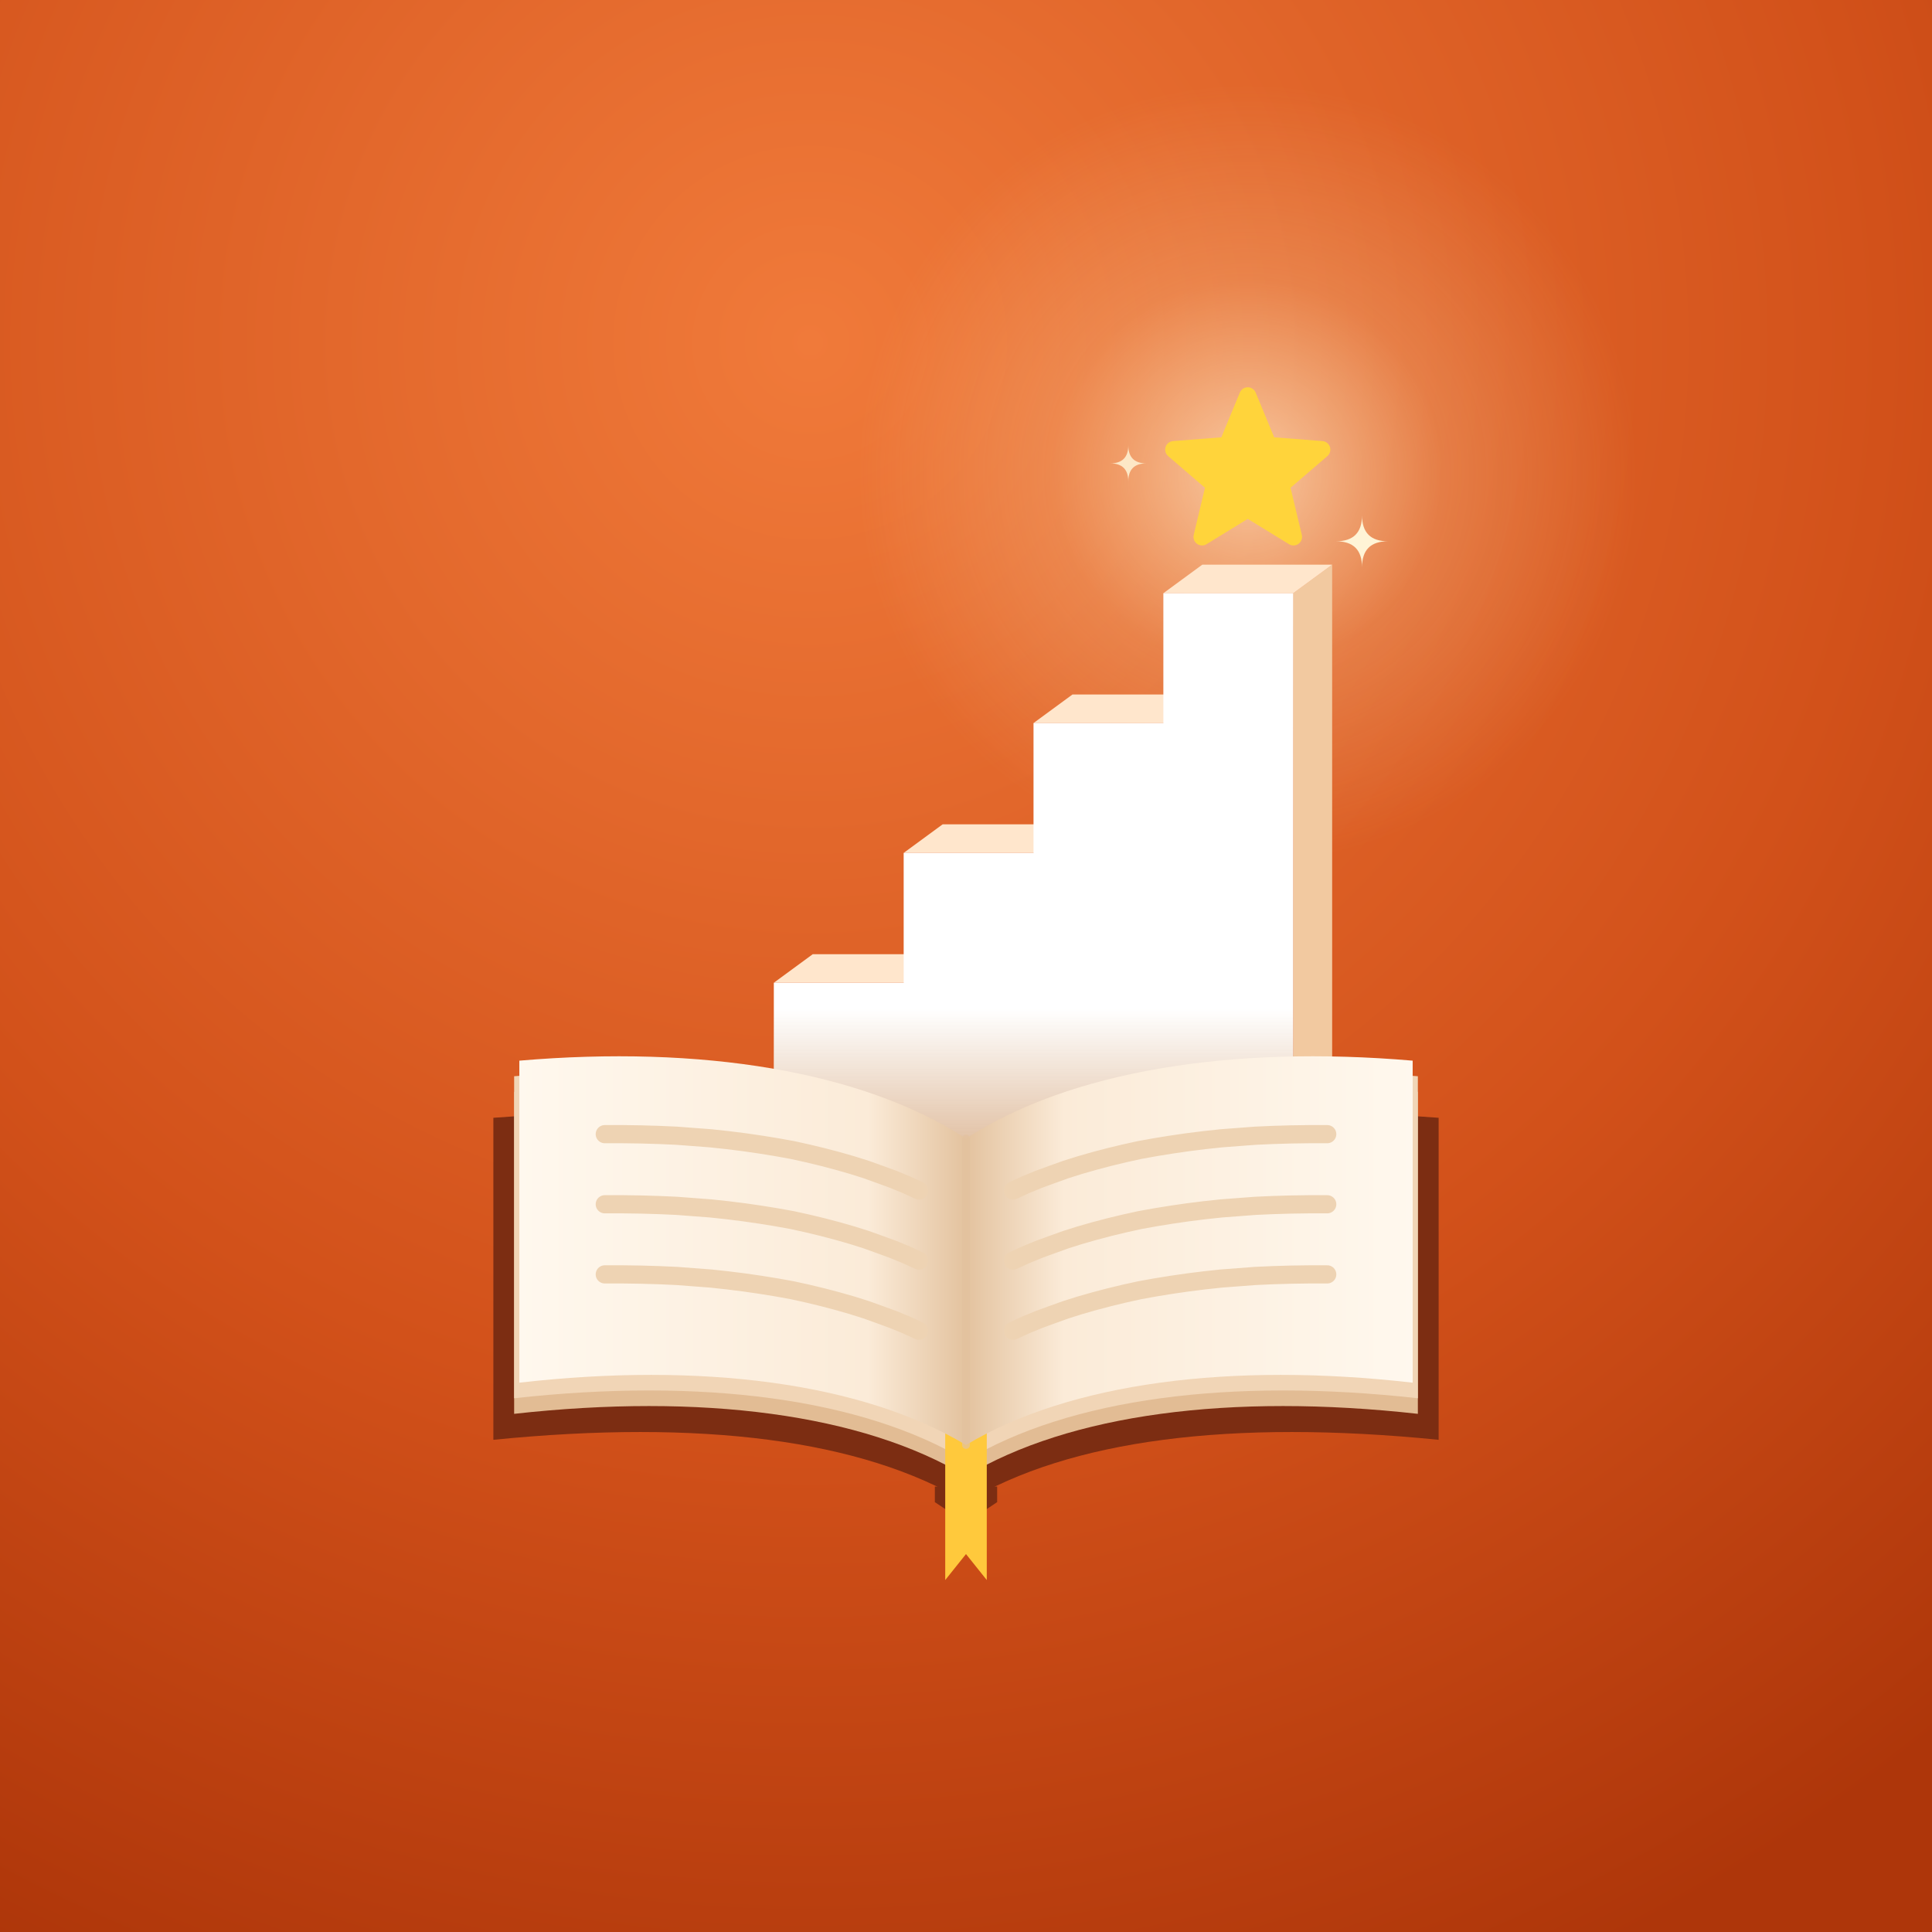
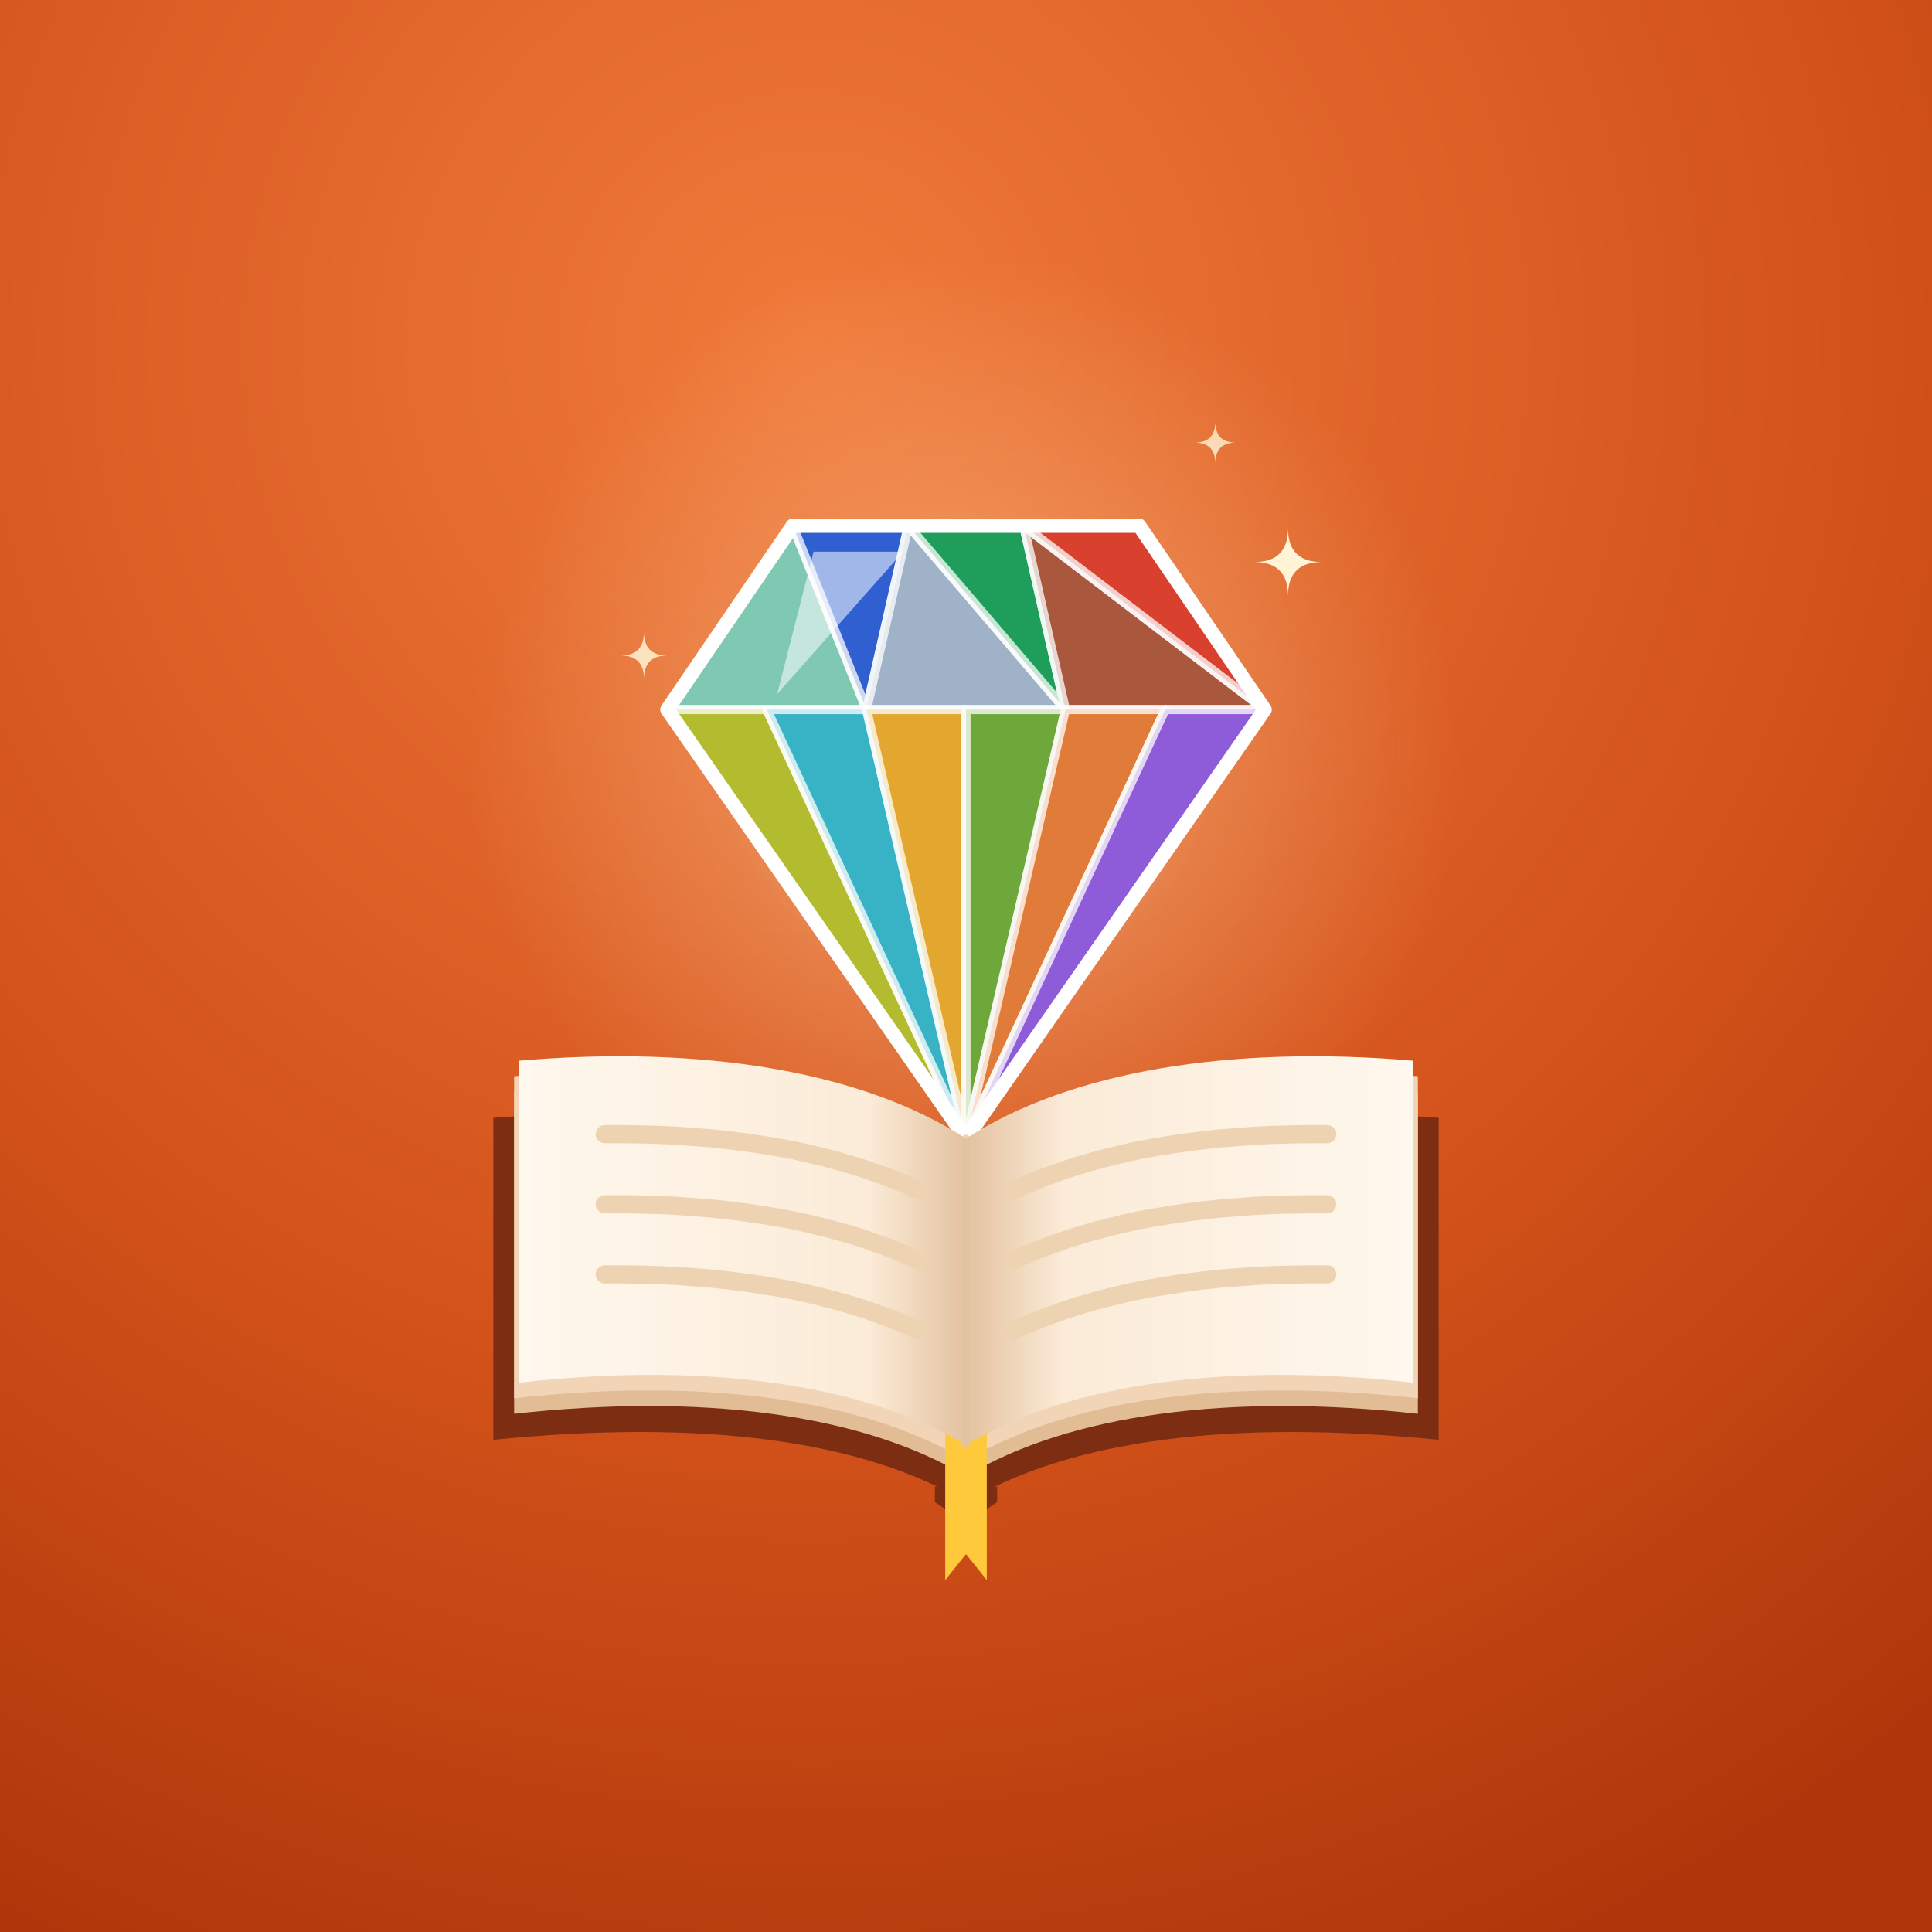
<svg xmlns="http://www.w3.org/2000/svg" viewBox="0 0 512 512">
  <defs>
-     <linearGradient id="stsh" gradientUnits="userSpaceOnUse" x1="0" y1="268" x2="0" y2="320">
-       <stop offset="0" stop-color="#C98E5A" stop-opacity="0" />
-       <stop offset="1" stop-color="#C98E5A" stop-opacity=".55" />
-     </linearGradient>
+     <clipPath id="r">
+       <rect width="512" height="512" rx="112" />
+     </clipPath>
    <radialGradient id="bg" cx="42%" cy="18%" r="92%">
      <stop offset="0" stop-color="#F07A3A" />
      <stop offset=".6" stop-color="#D2511A" />
      <stop offset="1" stop-color="#AE360A" />
    </radialGradient>
    <radialGradient id="halo">
      <stop offset="0" stop-color="#FFE9C9" stop-opacity=".75" />
      <stop offset=".5" stop-color="#FFE0B5" stop-opacity=".22" />
      <stop offset="1" stop-color="#FFE0B5" stop-opacity="0" />
    </radialGradient>
    <linearGradient id="pgL" x1="0" x2="1">
      <stop offset="0" stop-color="#FFF8EE" />
      <stop offset=".78" stop-color="#FBEBD8" />
      <stop offset="1" stop-color="#E3C29E" />
    </linearGradient>
    <linearGradient id="pgR" x1="1" x2="0">
      <stop offset="0" stop-color="#FFF8EE" />
      <stop offset=".78" stop-color="#FBEBD8" />
      <stop offset="1" stop-color="#E3C29E" />
    </linearGradient>
  </defs>
-   <rect width="512" height="512" fill="url(#bg)" />
-   <g transform="translate(256 256) scale(.74) translate(-256 -256)">
-     <g transform="translate(256 262) scale(.93) translate(-256 -258)">
-       <circle cx="364.5" cy="62" r="150" fill="url(#halo)" />
-       <path d="M382 108 L397 97 V327 L382 338Z" fill="#F2C9A0" />
-       <path d="M182 258 H232 L247 247 H197Z" fill="#FFE6CC" />
-       <path d="M232 208 H282 L297 197 H247Z" fill="#FFE6CC" />
-       <path d="M282 158 H332 L347 147 H297Z" fill="#FFE6CC" />
-       <path d="M332 108 H382 L397 97 H347Z" fill="#FFE6CC" />
-       <path d="M182 338 V258 H232 V208 H282 V158 H332 V108 H382 V338Z" fill="#FFFFFF" />
-       <path d="M182 338 V258 H232 V208 H282 V158 H332 V108 H382 V338Z" fill="url(#stsh)" />
-       <path d="M256 458 C216 434 154 426 74 434 L74 310 C154 304 216 314 256 340 Z" fill="#7C2D12" />
-       <path d="M256 458 C296 434 358 426 438 434 L438 310 C358 304 296 314 256 340 Z" fill="#7C2D12" />
-       <path d="M244 452 H268 V458 L256 466 L244 458Z" fill="#7C2D12" />
-       <path d="M256 448 C216 424 154 416 82 424 L82 300 C154 294 216 304 256 330 Z" fill="#E2BC94" />
-       <path d="M256 448 C296 424 358 416 430 424 L430 300 C358 294 296 304 256 330 Z" fill="#E2BC94" />
-       <path d="M256 442 C216 418 154 410 82 418 L82 294 C154 288 216 298 256 324 Z" fill="#F1D5B6" />
-       <path d="M256 442 C296 418 358 410 430 418 L430 294 C358 288 296 298 256 324 Z" fill="#F1D5B6" />
-       <path d="M248 430 H264 V488 L256 478 L248 488Z" fill="#FFC93C" />
-       <path d="M256 436 C216 412 154 404 84 412 L84 288 C154 282 216 292 256 318 Z" fill="url(#pgL)" />
-       <path d="M256 436 C296 412 358 404 428 412 L428 288 C358 282 296 292 256 318 Z" fill="url(#pgR)" />
-       <path d="M237.9,338.0 L233.1,335.8 L228.0,333.7 L222.8,331.8 L217.5,329.9 L212.1,328.2 L206.5,326.6 L200.8,325.1 L195.0,323.7 L189.1,322.4 L183.0,321.3 L176.8,320.3 L170.6,319.4 L164.2,318.6 L157.7,317.9 L151.1,317.4 L144.5,316.9 L137.7,316.6 L130.9,316.4 L123.9,316.3 L116.9,316.3" fill="none" stroke="#EED3B3" stroke-width="7" stroke-linecap="round" stroke-linejoin="round" />
-       <path d="M237.9,365.0 L233.1,362.8 L228.0,360.7 L222.8,358.8 L217.5,356.9 L212.1,355.2 L206.5,353.6 L200.8,352.1 L195.0,350.7 L189.1,349.4 L183.0,348.3 L176.8,347.3 L170.6,346.4 L164.2,345.6 L157.7,344.9 L151.1,344.4 L144.5,343.9 L137.7,343.6 L130.9,343.4 L123.9,343.3 L116.9,343.3" fill="none" stroke="#EED3B3" stroke-width="7" stroke-linecap="round" stroke-linejoin="round" />
-       <path d="M237.9,392.0 L233.1,389.8 L228.0,387.7 L222.8,385.8 L217.5,383.9 L212.1,382.2 L206.5,380.6 L200.8,379.1 L195.0,377.7 L189.1,376.4 L183.0,375.3 L176.8,374.3 L170.6,373.4 L164.2,372.6 L157.7,371.9 L151.1,371.4 L144.5,370.9 L137.7,370.6 L130.9,370.4 L123.9,370.3 L116.9,370.3" fill="none" stroke="#EED3B3" stroke-width="7" stroke-linecap="round" stroke-linejoin="round" />
-       <path d="M274.1,338.0 L278.9,335.8 L284.0,333.7 L289.2,331.8 L294.5,329.9 L299.9,328.2 L305.5,326.6 L311.2,325.1 L317.0,323.7 L322.9,322.4 L329.0,321.3 L335.2,320.3 L341.4,319.4 L347.8,318.6 L354.3,317.9 L360.9,317.4 L367.5,316.9 L374.3,316.6 L381.1,316.4 L388.1,316.3 L395.1,316.3" fill="none" stroke="#EED3B3" stroke-width="7" stroke-linecap="round" stroke-linejoin="round" />
-       <path d="M274.1,365.0 L278.9,362.8 L284.0,360.7 L289.2,358.8 L294.5,356.9 L299.9,355.2 L305.5,353.6 L311.2,352.1 L317.0,350.7 L322.9,349.4 L329.0,348.3 L335.2,347.3 L341.4,346.4 L347.8,345.6 L354.3,344.9 L360.9,344.4 L367.5,343.9 L374.3,343.6 L381.1,343.4 L388.1,343.3 L395.1,343.3" fill="none" stroke="#EED3B3" stroke-width="7" stroke-linecap="round" stroke-linejoin="round" />
-       <path d="M274.1,392.0 L278.9,389.8 L284.0,387.7 L289.2,385.8 L294.5,383.9 L299.9,382.2 L305.5,380.6 L311.2,379.1 L317.0,377.7 L322.9,376.4 L329.0,375.3 L335.2,374.3 L341.4,373.4 L347.8,372.6 L354.3,371.9 L360.9,371.4 L367.5,370.9 L374.3,370.6 L381.1,370.4 L388.1,370.3 L395.1,370.3" fill="none" stroke="#EED3B3" stroke-width="7" stroke-linecap="round" stroke-linejoin="round" />
-       <path d="M256 318 V436" stroke="#E3C29E" stroke-width="3" stroke-linecap="round" opacity=".7" />
-       <path d="M364.5,32.0 L372.4,51.1 L393.0,52.7 L377.3,66.2 L382.1,86.3 L364.5,75.5 L346.9,86.3 L351.7,66.2 L336.0,52.7 L356.6,51.1Z" fill="#FFD43B" stroke="#FFD43B" stroke-width="6.6" stroke-linejoin="round" />
-       <path d="M408.5 78.0 Q408.5 88.0 418.5 88.0 Q408.5 88.0 408.5 98.0 Q408.5 88.0 398.5 88.0 Q408.5 88.0 408.5 78.0Z" fill="#FFF4D6" opacity="1" />
-       <path d="M318.5 51.0 Q318.5 58.0 325.5 58.0 Q318.5 58.0 318.5 65.0 Q318.5 58.0 311.5 58.0 Q318.5 58.0 318.5 51.0Z" fill="#FFF4D6" opacity="0.85" />
+   <g>
+     <rect width="512" height="512" fill="url(#bg)" />
+     <g transform="translate(256 256) scale(.74) translate(-256 -256)">
+       <g transform="translate(256 262) scale(.93) translate(-256 -258)">
+         <circle cx="256" cy="170" r="190" fill="url(#halo)" />
+         <polygon points="141.0,152.8 189.3,82.0 217.7,152.8" fill="#7FC8B2" stroke="#FFFFFF" stroke-width="3.5" stroke-linejoin="round" stroke-opacity=".75" />
+         <polygon points="189.3,82.0 233.8,82.0 217.7,152.8" fill="#2F5FD0" stroke="#FFFFFF" stroke-width="3.5" stroke-linejoin="round" stroke-opacity=".75" />
+         <polygon points="217.7,152.8 233.8,82.0 294.3,152.8" fill="#9FB2C8" stroke="#FFFFFF" stroke-width="3.5" stroke-linejoin="round" stroke-opacity=".75" />
+         <polygon points="233.8,82.0 278.2,82.0 294.3,152.8" fill="#1E9E5A" stroke="#FFFFFF" stroke-width="3.5" stroke-linejoin="round" stroke-opacity=".75" />
+         <polygon points="294.3,152.8 278.2,82.0 371.0,152.8" fill="#A9583E" stroke="#FFFFFF" stroke-width="3.5" stroke-linejoin="round" stroke-opacity=".75" />
+         <polygon points="278.2,82.0 322.7,82.0 371.0,152.8" fill="#D9412E" stroke="#FFFFFF" stroke-width="3.5" stroke-linejoin="round" stroke-opacity=".75" />
+         <polygon points="141.0,152.8 179.3,152.8 256.0,318.0" fill="#B3BC2E" stroke="#FFFFFF" stroke-width="3.5" stroke-linejoin="round" stroke-opacity=".75" />
+         <polygon points="179.3,152.8 217.7,152.8 256.0,318.0" fill="#38B3C6" stroke="#FFFFFF" stroke-width="3.5" stroke-linejoin="round" stroke-opacity=".75" />
+         <polygon points="217.7,152.8 256.0,152.8 256.0,318.0" fill="#E3A72F" stroke="#FFFFFF" stroke-width="3.5" stroke-linejoin="round" stroke-opacity=".75" />
+         <polygon points="256.0,152.8 294.3,152.8 256.0,318.0" fill="#6FA83A" stroke="#FFFFFF" stroke-width="3.5" stroke-linejoin="round" stroke-opacity=".75" />
+         <polygon points="294.3,152.8 332.7,152.8 256.0,318.0" fill="#E07B39" stroke="#FFFFFF" stroke-width="3.5" stroke-linejoin="round" stroke-opacity=".75" />
+         <polygon points="332.7,152.8 371.0,152.8 256.0,318.0" fill="#8E5BD9" stroke="#FFFFFF" stroke-width="3.5" stroke-linejoin="round" stroke-opacity=".75" />
+         <polygon points="141.0,152.8 189.3,82.0 322.7,82.0 371.0,152.8 256.0,318.0" fill="none" stroke="#FFFFFF" stroke-width="5.5" stroke-linejoin="round" />
+         <path d="M197.3 92.0 L231.8 92.0 L183.3 146.8Z" fill="#FFFFFF" opacity=".55" />
+         <path d="M380 83 Q380 96 393 96 Q380 96 380 109 Q380 96 367 96 Q380 96 380 83Z" fill="#FFF4D6" opacity="1" />
+         <path d="M132 123 Q132 132 141 132 Q132 132 132 141 Q132 132 123 132 Q132 132 132 123Z" fill="#FFF4D6" opacity="0.85" />
+         <path d="M352 42 Q352 50 360 50 Q352 50 352 58 Q352 50 344 50 Q352 50 352 42Z" fill="#FFF4D6" opacity="0.8" />
+         <path d="M256 458 C216 434 154 426 74 434 L74 310 C154 304 216 314 256 340 Z" fill="#7C2D12" />
+         <path d="M256 458 C296 434 358 426 438 434 L438 310 C358 304 296 314 256 340 Z" fill="#7C2D12" />
+         <path d="M244 452 H268 V458 L256 466 L244 458Z" fill="#7C2D12" />
+         <path d="M256 448 C216 424 154 416 82 424 L82 300 C154 294 216 304 256 330 Z" fill="#E2BC94" />
+         <path d="M256 448 C296 424 358 416 430 424 L430 300 C358 294 296 304 256 330 Z" fill="#E2BC94" />
+         <path d="M256 442 C216 418 154 410 82 418 L82 294 C154 288 216 298 256 324 Z" fill="#F1D5B6" />
+         <path d="M256 442 C296 418 358 410 430 418 L430 294 C358 288 296 298 256 324 Z" fill="#F1D5B6" />
+         <path d="M248 430 H264 V488 L256 478 L248 488Z" fill="#FFC93C" />
+         <path d="M256 436 C216 412 154 404 84 412 L84 288 C154 282 216 292 256 318 Z" fill="url(#pgL)" />
+         <path d="M256 436 C296 412 358 404 428 412 L428 288 C358 282 296 292 256 318 Z" fill="url(#pgR)" />
+         <path d="M237.9,338.0 L233.1,335.8 L228.0,333.7 L222.8,331.8 L217.5,329.9 L212.1,328.2 L206.5,326.6 L200.8,325.1 L195.0,323.7 L189.1,322.4 L183.0,321.3 L176.8,320.3 L170.6,319.4 L164.2,318.6 L157.7,317.9 L151.1,317.4 L144.5,316.9 L137.7,316.6 L130.9,316.4 L123.9,316.3 L116.9,316.3" fill="none" stroke="#EED3B3" stroke-width="7" stroke-linecap="round" stroke-linejoin="round" />
+         <path d="M237.9,365.0 L233.1,362.8 L228.0,360.7 L222.8,358.8 L217.5,356.9 L212.1,355.2 L206.5,353.6 L200.8,352.1 L195.0,350.7 L189.1,349.4 L183.0,348.3 L176.8,347.3 L170.6,346.4 L164.2,345.6 L157.7,344.9 L151.1,344.4 L144.5,343.9 L137.7,343.6 L130.9,343.4 L123.9,343.3 L116.9,343.3" fill="none" stroke="#EED3B3" stroke-width="7" stroke-linecap="round" stroke-linejoin="round" />
+         <path d="M237.9,392.0 L233.1,389.8 L228.0,387.7 L222.8,385.8 L217.5,383.9 L212.1,382.2 L206.5,380.6 L200.8,379.1 L195.0,377.7 L189.1,376.4 L183.0,375.3 L176.8,374.3 L170.6,373.4 L164.2,372.6 L157.7,371.9 L151.1,371.4 L144.5,370.9 L137.7,370.6 L130.9,370.4 L123.9,370.3 L116.9,370.3" fill="none" stroke="#EED3B3" stroke-width="7" stroke-linecap="round" stroke-linejoin="round" />
+         <path d="M274.1,338.0 L278.9,335.8 L284.0,333.7 L289.2,331.8 L294.5,329.9 L299.9,328.2 L305.5,326.6 L311.2,325.1 L317.0,323.7 L322.9,322.4 L329.0,321.3 L335.2,320.3 L341.4,319.4 L347.8,318.6 L354.3,317.9 L360.9,317.4 L367.5,316.9 L374.3,316.6 L381.1,316.4 L388.1,316.3 L395.1,316.3" fill="none" stroke="#EED3B3" stroke-width="7" stroke-linecap="round" stroke-linejoin="round" />
+         <path d="M274.1,365.0 L278.9,362.8 L284.0,360.7 L289.2,358.8 L294.5,356.9 L299.9,355.2 L305.5,353.6 L311.2,352.1 L317.0,350.7 L322.9,349.4 L329.0,348.3 L335.2,347.3 L341.4,346.4 L347.8,345.6 L354.3,344.9 L360.9,344.4 L367.5,343.9 L374.3,343.6 L381.1,343.4 L388.1,343.3 L395.1,343.3" fill="none" stroke="#EED3B3" stroke-width="7" stroke-linecap="round" stroke-linejoin="round" />
+         <path d="M274.1,392.0 L278.9,389.8 L284.0,387.7 L289.2,385.8 L294.5,383.9 L299.9,382.2 L305.5,380.6 L311.2,379.1 L317.0,377.7 L322.9,376.4 L329.0,375.3 L335.2,374.3 L341.4,373.4 L347.8,372.6 L354.3,371.9 L360.9,371.4 L367.5,370.9 L374.3,370.6 L381.1,370.4 L388.1,370.3 L395.1,370.3" fill="none" stroke="#EED3B3" stroke-width="7" stroke-linecap="round" stroke-linejoin="round" />
+         <path d="M256 318 V436" stroke="#E3C29E" stroke-width="3" stroke-linecap="round" opacity=".7" />
+       </g>
    </g>
  </g>
</svg>
